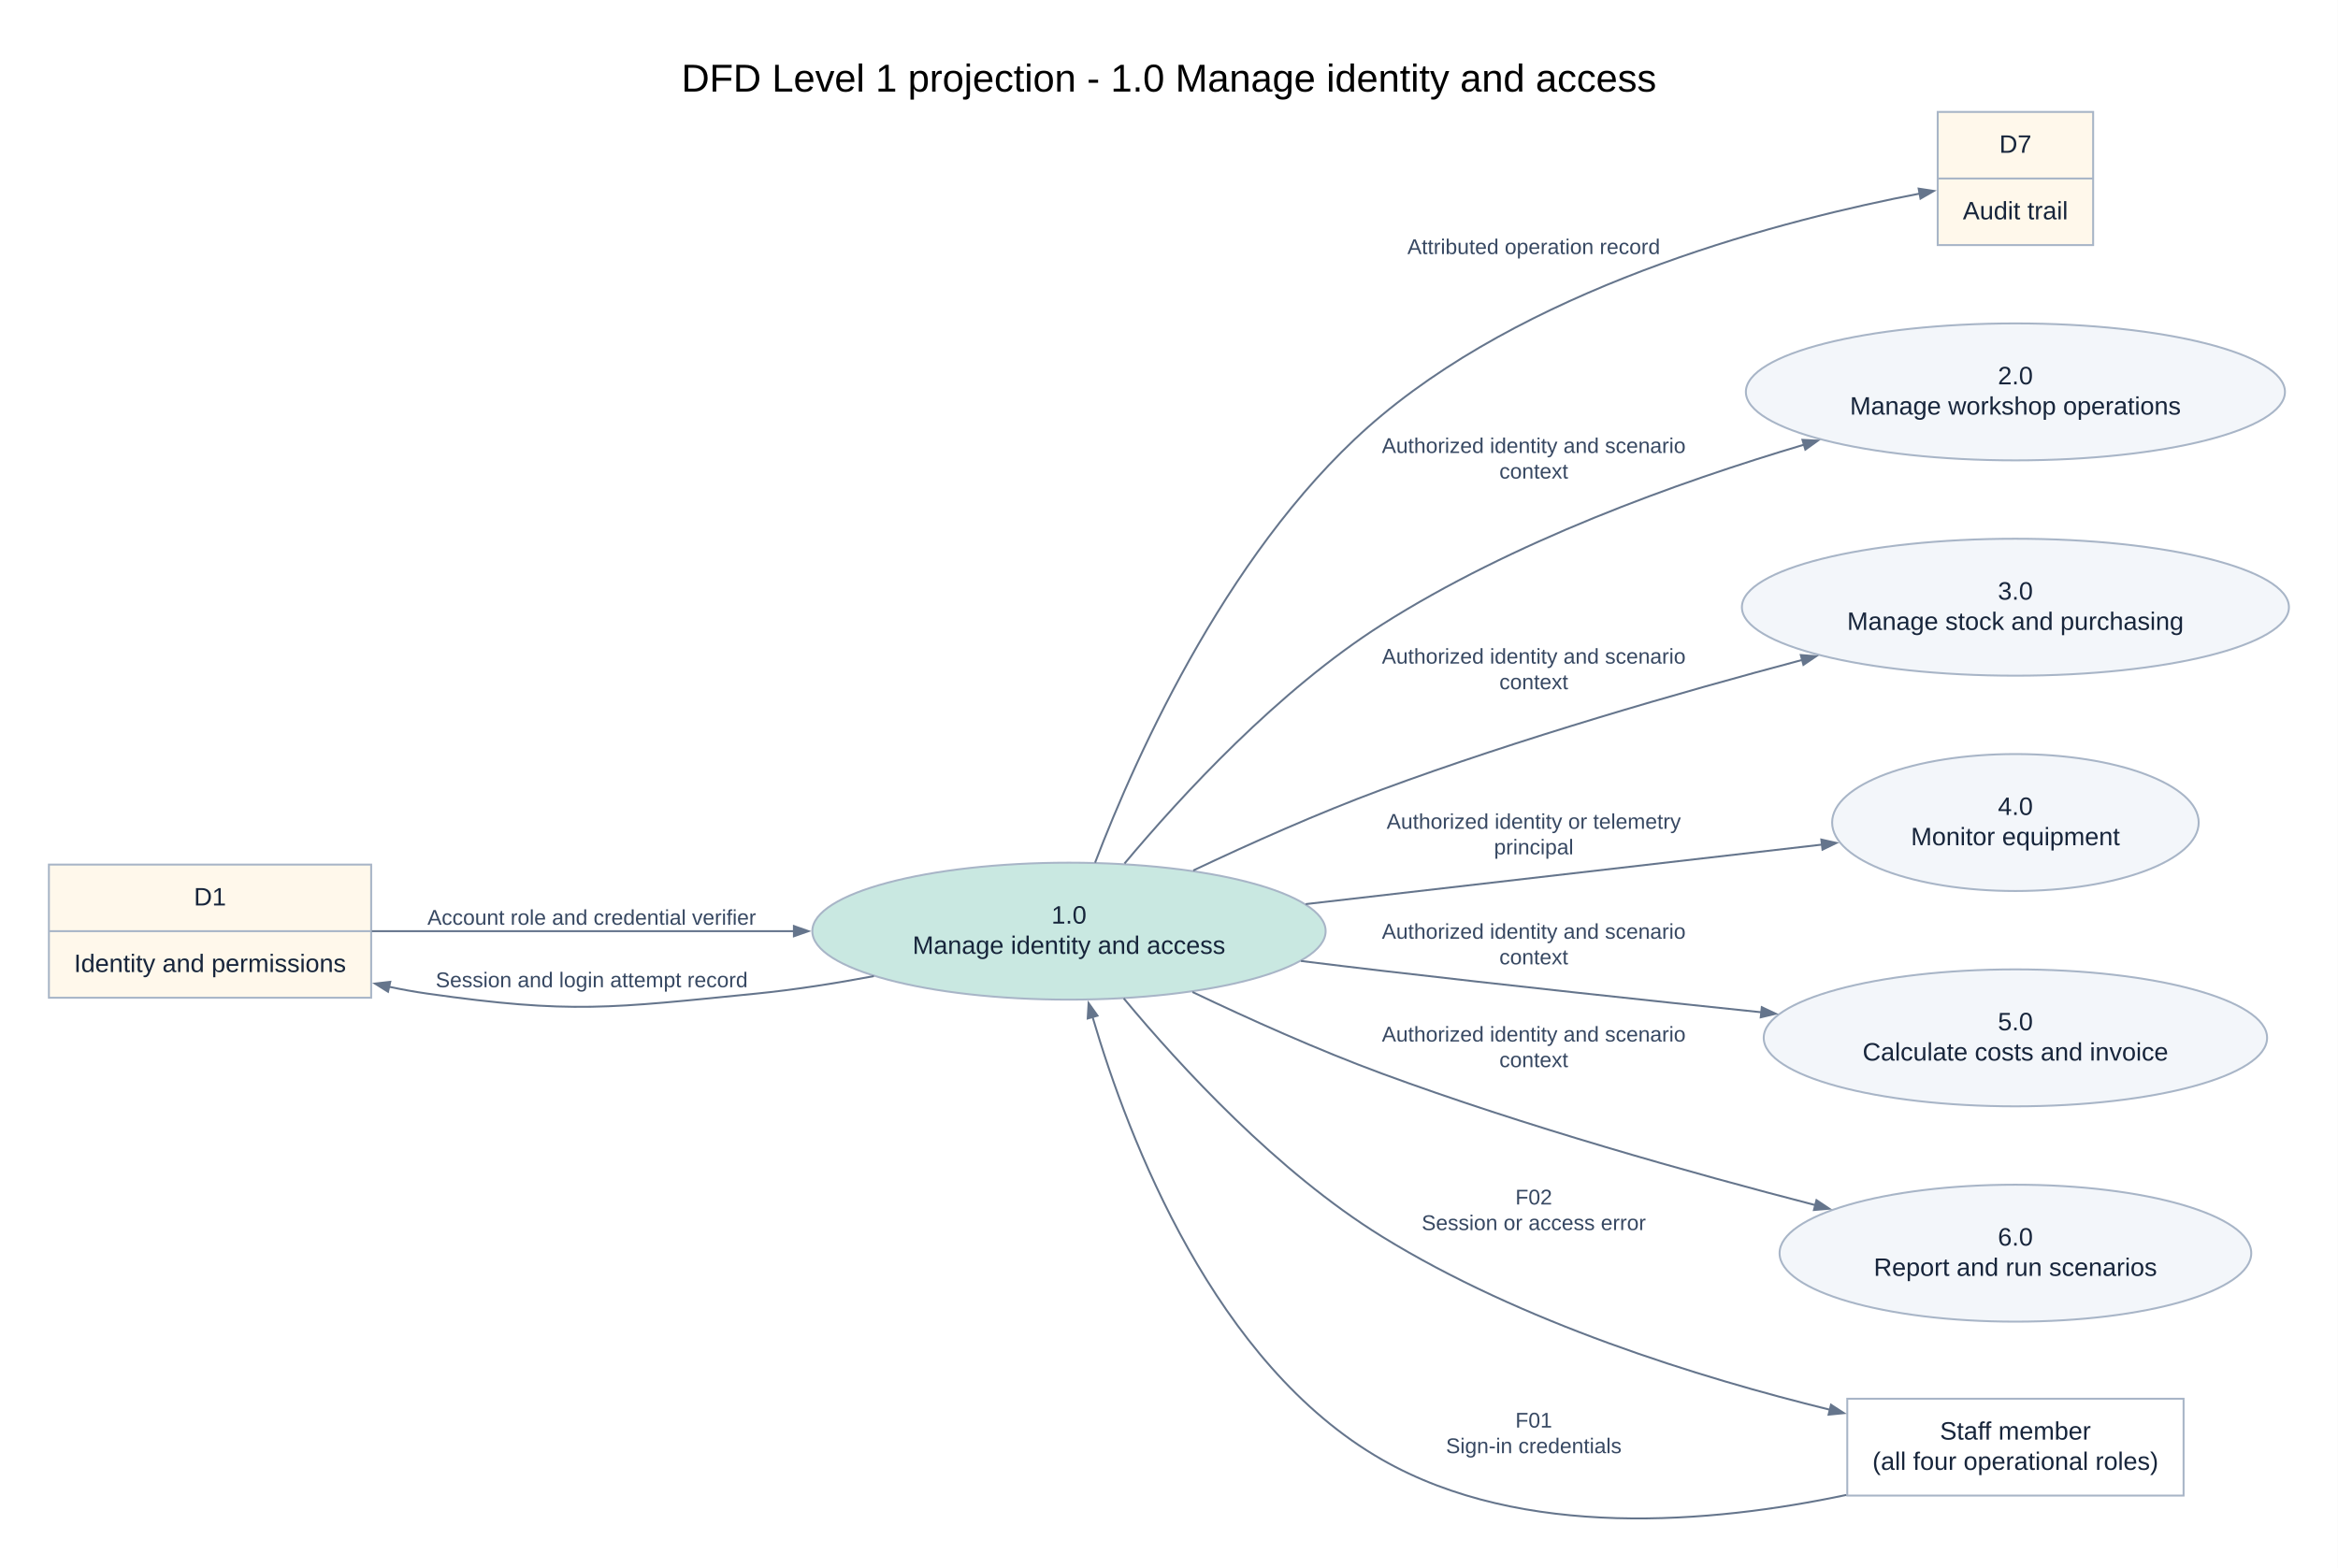
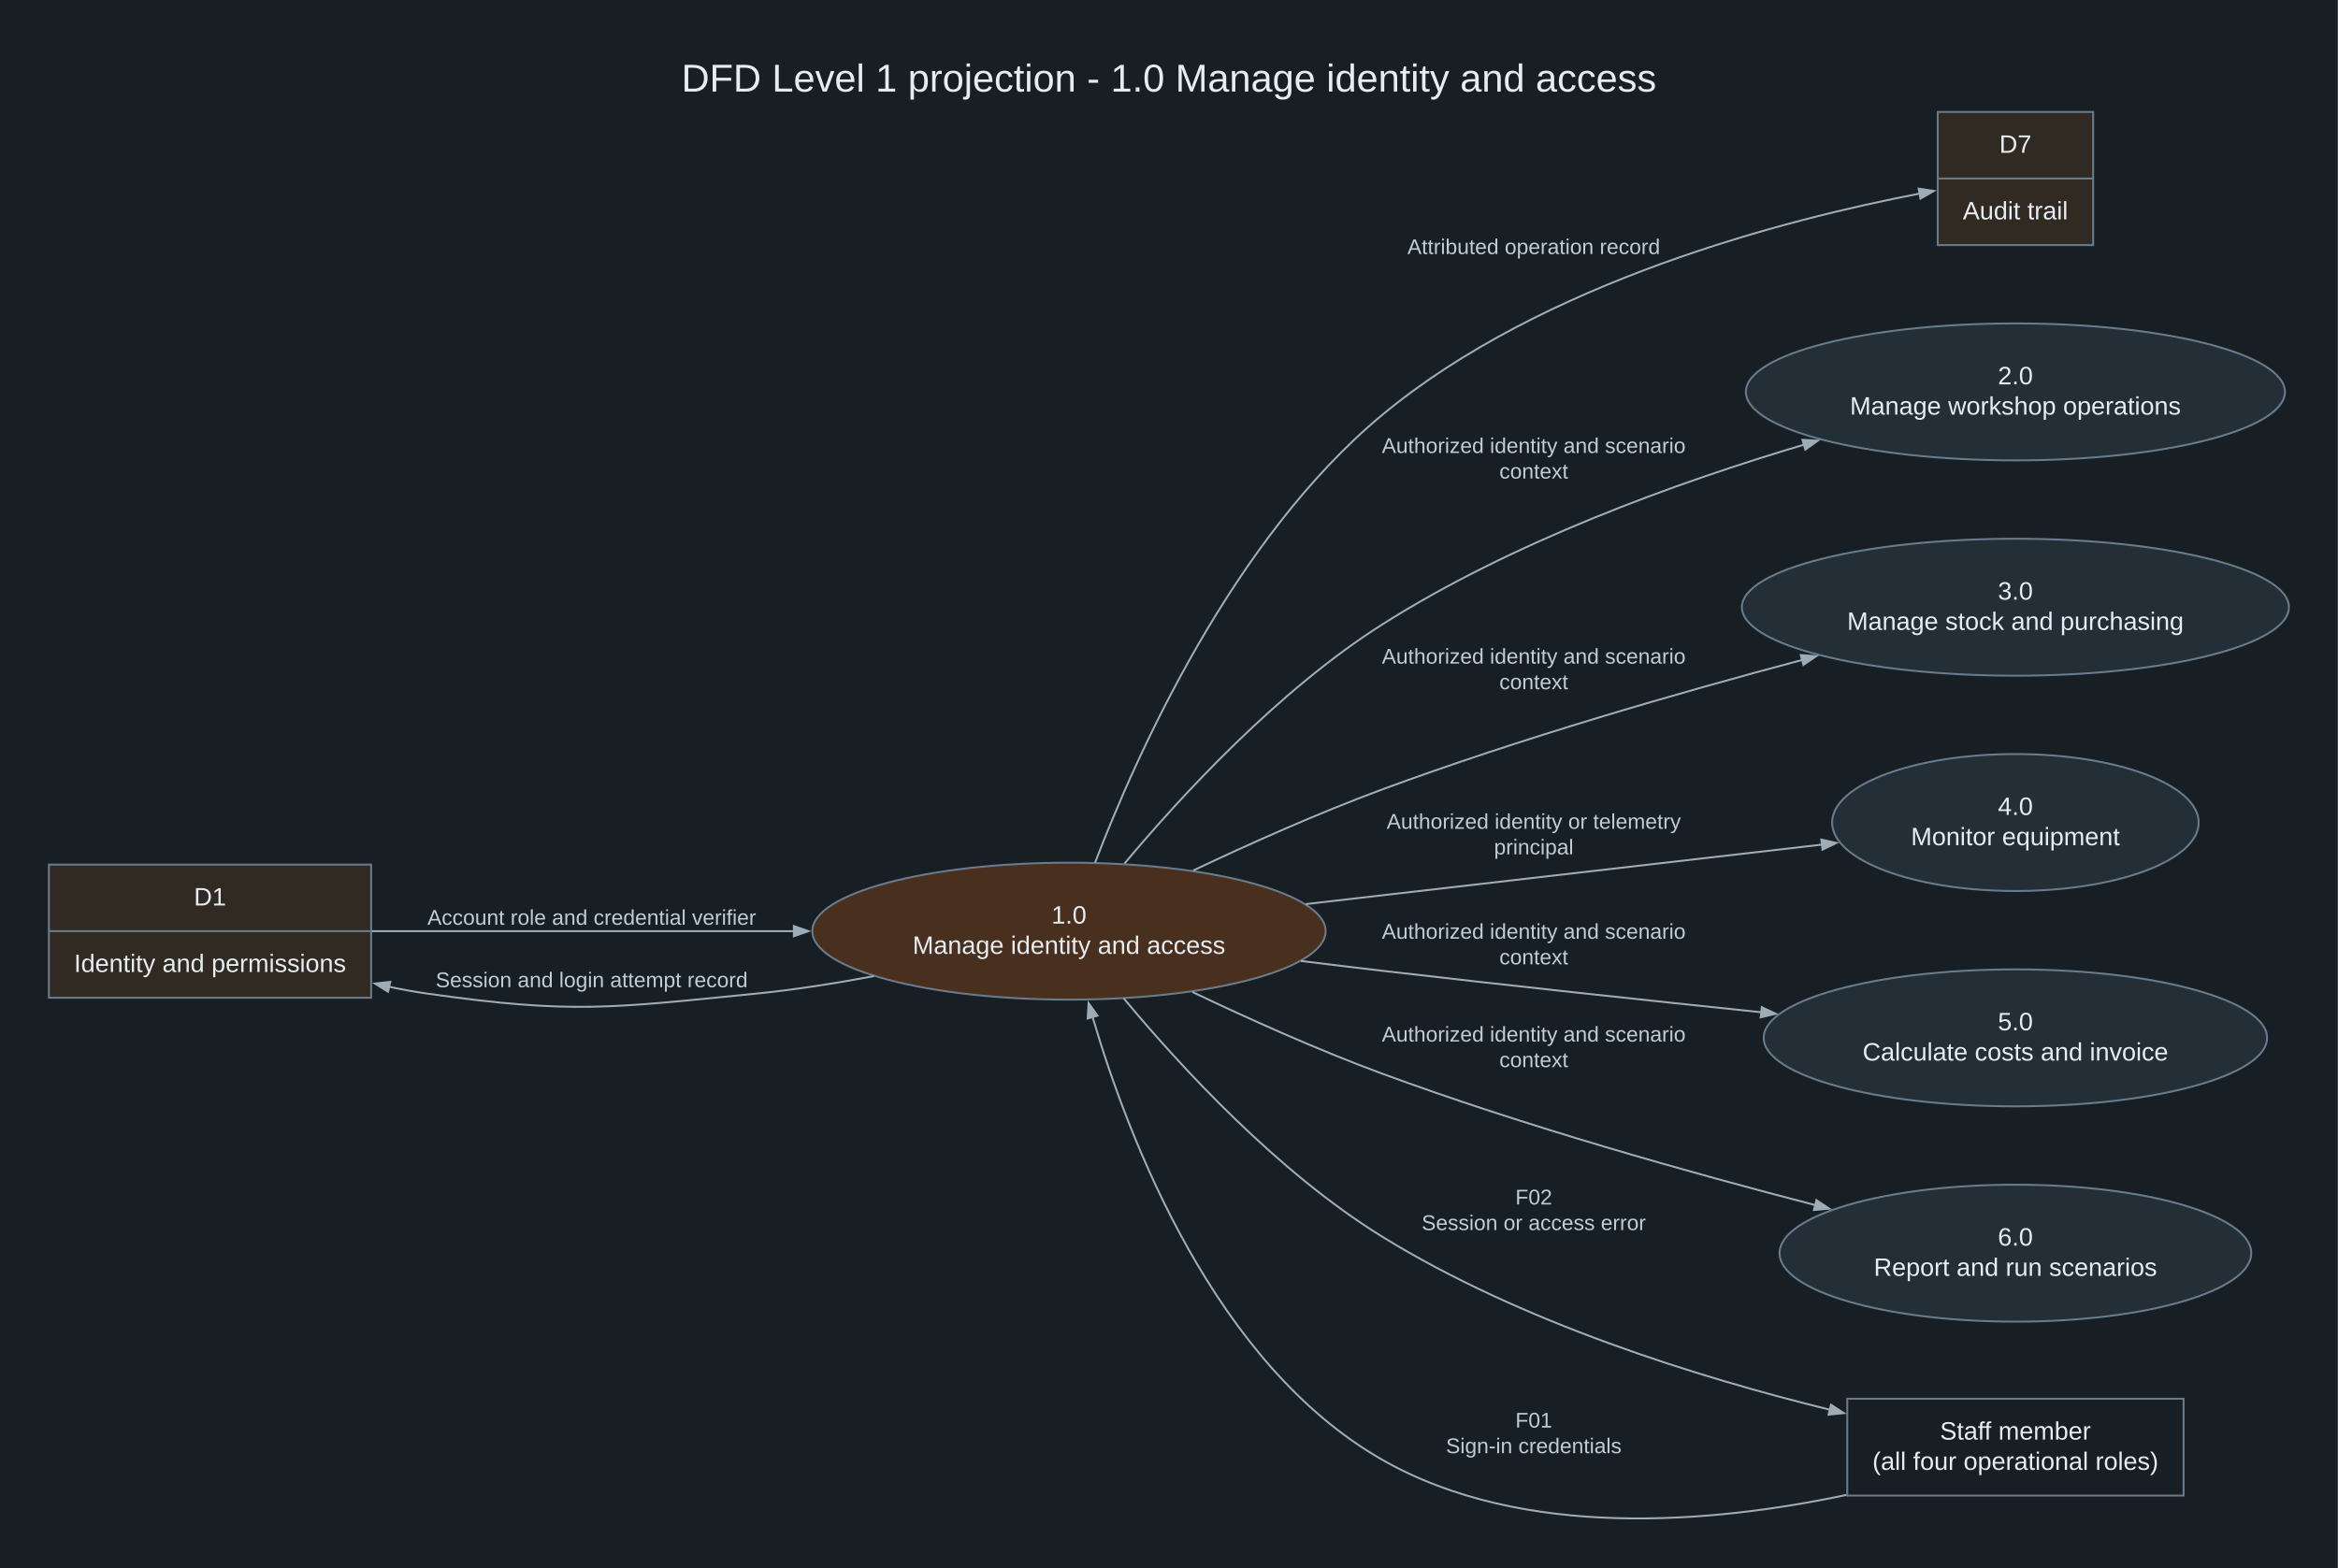
<svg xmlns="http://www.w3.org/2000/svg" width="1205pt" height="808pt" viewBox="0.00 0.00 1205.00 808.00">
  <g id="graph0" class="graph" transform="scale(1 1) rotate(0) translate(25.2 783.21)">
-     <polygon fill="#ffffff" stroke="none" points="-25.2,25.2 -25.2,-783.21 1179.71,-783.21 1179.71,25.2 -25.2,25.2" />
-     <text xml:space="preserve" text-anchor="middle" x="577.26" y="-736.01" font-family="Arial" font-size="20.00">DFD Level 1 projection - 1.0 Manage identity and access</text>
+     <polygon fill="#171e24" stroke="none" points="-25.2,25.2 -25.2,-783.21 1179.71,-783.21 1179.71,25.2 -25.2,25.2" />
+     <text xml:space="preserve" text-anchor="middle" x="577.26" y="-736.01" font-family="Arial" font-size="20.00" fill="#e5edf3">DFD Level 1 projection - 1.0 Manage identity and access</text>
    <g id="node1" class="node">
-       <polygon fill="#fff8eb" stroke="#a8b5c7" points="0,-268.87 0,-337.51 166.1,-337.51 166.1,-268.87 0,-268.87" />
-       <text xml:space="preserve" text-anchor="middle" x="83.05" y="-316.45" font-family="Arial" font-size="13.00" fill="#17253b">D1</text>
-       <polyline fill="none" stroke="#a8b5c7" points="0,-303.19 166.1,-303.19" />
-       <text xml:space="preserve" text-anchor="middle" x="83.05" y="-282.13" font-family="Arial" font-size="13.00" fill="#17253b">Identity and permissions</text>
+       <polygon fill="#302a22" stroke="#697b8b" points="0,-268.87 0,-337.51 166.1,-337.51 166.1,-268.87 0,-268.87" />
+       <text xml:space="preserve" text-anchor="middle" x="83.05" y="-316.45" font-family="Arial" font-size="13.00" fill="#e5edf3">D1</text>
+       <polyline fill="none" stroke="#697b8b" points="0,-303.19 166.1,-303.19" />
+       <text xml:space="preserve" text-anchor="middle" x="83.05" y="-282.13" font-family="Arial" font-size="13.00" fill="#e5edf3">Identity and permissions</text>
    </g>
    <g id="node3" class="node">
-       <ellipse fill="#c9e8e1" stroke="#a8b5c7" cx="525.75" cy="-303.19" rx="132.28" ry="35.3" />
-       <text xml:space="preserve" text-anchor="middle" x="525.75" y="-307.09" font-family="Arial" font-size="13.00" fill="#17253b">1.0</text>
-       <text xml:space="preserve" text-anchor="middle" x="525.75" y="-291.49" font-family="Arial" font-size="13.00" fill="#17253b">Manage identity and access</text>
+       <ellipse fill="#49301e" stroke="#697b8b" cx="525.75" cy="-303.19" rx="132.28" ry="35.3" />
+       <text xml:space="preserve" text-anchor="middle" x="525.75" y="-307.09" font-family="Arial" font-size="13.00" fill="#e5edf3">1.0</text>
+       <text xml:space="preserve" text-anchor="middle" x="525.75" y="-291.49" font-family="Arial" font-size="13.00" fill="#e5edf3">Manage identity and access</text>
    </g>
    <g id="edge4" class="edge">
-       <path fill="none" stroke="#65758c" d="M166.43,-303.19C227.59,-303.19 312.49,-303.19 384.3,-303.19" />
-       <polygon fill="#65758c" stroke="#65758c" points="383.98,-305.81 391.48,-303.19 383.98,-300.56 383.98,-305.81" />
-       <text xml:space="preserve" text-anchor="middle" x="279.78" y="-306.49" font-family="Arial" font-size="11.00" fill="#374862">Account role and credential verifier</text>
+       <path fill="none" stroke="#9eacb7" d="M166.43,-303.19C227.59,-303.19 312.49,-303.19 384.3,-303.19" />
+       <polygon fill="#9eacb7" stroke="#9eacb7" points="383.98,-305.81 391.48,-303.19 383.98,-300.56 383.98,-305.81" />
+       <text xml:space="preserve" text-anchor="middle" x="279.78" y="-306.49" font-family="Arial" font-size="11.00" fill="#c0ccd6">Account role and credential verifier</text>
    </g>
    <g id="node2" class="node">
-       <polygon fill="#fff8eb" stroke="#a8b5c7" points="973.49,-656.87 973.49,-725.51 1053.6,-725.51 1053.6,-656.87 973.49,-656.87" />
-       <text xml:space="preserve" text-anchor="middle" x="1013.54" y="-704.45" font-family="Arial" font-size="13.00" fill="#17253b">D7</text>
-       <polyline fill="none" stroke="#a8b5c7" points="973.49,-691.19 1053.6,-691.19" />
-       <text xml:space="preserve" text-anchor="middle" x="1013.54" y="-670.13" font-family="Arial" font-size="13.00" fill="#17253b">Audit trail</text>
+       <polygon fill="#302a22" stroke="#697b8b" points="973.49,-656.87 973.49,-725.51 1053.6,-725.51 1053.6,-656.87 973.49,-656.87" />
+       <text xml:space="preserve" text-anchor="middle" x="1013.54" y="-704.45" font-family="Arial" font-size="13.00" fill="#e5edf3">D7</text>
+       <polyline fill="none" stroke="#697b8b" points="973.49,-691.19 1053.6,-691.19" />
+       <text xml:space="preserve" text-anchor="middle" x="1013.54" y="-670.13" font-family="Arial" font-size="13.00" fill="#e5edf3">Audit trail</text>
    </g>
    <g id="edge3" class="edge">
-       <path fill="none" stroke="#65758c" d="M425.18,-280.01C405.18,-276.25 384.24,-272.96 364.47,-270.99 289.56,-263.54 269.63,-260.4 195.1,-270.99 188.53,-271.92 181.81,-273.15 175.08,-274.58" />
-       <polygon fill="#65758c" stroke="#65758c" points="174.79,-271.96 168.05,-276.17 175.94,-277.08 174.79,-271.96" />
-       <text xml:space="preserve" text-anchor="middle" x="279.78" y="-274.29" font-family="Arial" font-size="11.00" fill="#374862">Session and login attempt record</text>
+       <path fill="none" stroke="#9eacb7" d="M425.18,-280.01C405.18,-276.25 384.24,-272.96 364.47,-270.99 289.56,-263.54 269.63,-260.4 195.1,-270.99 188.53,-271.92 181.81,-273.15 175.08,-274.58" />
+       <polygon fill="#9eacb7" stroke="#9eacb7" points="174.79,-271.96 168.05,-276.17 175.94,-277.08 174.79,-271.96" />
+       <text xml:space="preserve" text-anchor="middle" x="279.78" y="-274.29" font-family="Arial" font-size="11.00" fill="#c0ccd6">Session and login attempt record</text>
    </g>
    <g id="edge10" class="edge">
-       <path fill="none" stroke="#65758c" d="M539.2,-338.51C560.78,-394.91 610.33,-505.43 687.03,-569.19 769.98,-638.14 895.76,-670.28 964.14,-683.4" />
-       <polygon fill="#65758c" stroke="#65758c" points="963.66,-685.98 971.51,-684.78 964.62,-680.82 963.66,-685.98" />
-       <text xml:space="preserve" text-anchor="middle" x="765.3" y="-652.23" font-family="Arial" font-size="11.00" fill="#374862">Attributed operation record</text>
+       <path fill="none" stroke="#9eacb7" d="M539.2,-338.51C560.78,-394.91 610.33,-505.43 687.03,-569.19 769.98,-638.14 895.76,-670.28 964.14,-683.4" />
+       <polygon fill="#9eacb7" stroke="#9eacb7" points="963.66,-685.98 971.51,-684.78 964.62,-680.82 963.66,-685.98" />
+       <text xml:space="preserve" text-anchor="middle" x="765.3" y="-652.23" font-family="Arial" font-size="11.00" fill="#c0ccd6">Attributed operation record</text>
    </g>
    <g id="node4" class="node">
-       <ellipse fill="#f3f6fa" stroke="#a8b5c7" cx="1013.54" cy="-581.19" rx="138.92" ry="35.3" />
-       <text xml:space="preserve" text-anchor="middle" x="1013.54" y="-585.09" font-family="Arial" font-size="13.00" fill="#17253b">2.0</text>
-       <text xml:space="preserve" text-anchor="middle" x="1013.54" y="-569.49" font-family="Arial" font-size="13.00" fill="#17253b">Manage workshop operations</text>
+       <ellipse fill="#232e37" stroke="#697b8b" cx="1013.54" cy="-581.19" rx="138.92" ry="35.3" />
+       <text xml:space="preserve" text-anchor="middle" x="1013.54" y="-585.09" font-family="Arial" font-size="13.00" fill="#e5edf3">2.0</text>
+       <text xml:space="preserve" text-anchor="middle" x="1013.54" y="-569.49" font-family="Arial" font-size="13.00" fill="#e5edf3">Manage workshop operations</text>
    </g>
    <g id="edge5" class="edge">
-       <path fill="none" stroke="#65758c" d="M554.37,-338.06C583.91,-373.34 633.76,-427.36 687.03,-461.19 754.2,-503.84 838.72,-534.42 904.81,-554.04" />
-       <polygon fill="#65758c" stroke="#65758c" points="903.79,-556.48 911.73,-556.07 905.27,-551.44 903.79,-556.48" />
-       <text xml:space="preserve" text-anchor="middle" x="765.3" y="-549.71" font-family="Arial" font-size="11.00" fill="#374862">Authorized identity and scenario</text>
-       <text xml:space="preserve" text-anchor="middle" x="765.3" y="-536.51" font-family="Arial" font-size="11.00" fill="#374862">context</text>
+       <path fill="none" stroke="#9eacb7" d="M554.37,-338.06C583.91,-373.34 633.76,-427.36 687.03,-461.19 754.2,-503.84 838.72,-534.42 904.81,-554.04" />
+       <polygon fill="#9eacb7" stroke="#9eacb7" points="903.79,-556.48 911.73,-556.07 905.27,-551.44 903.79,-556.48" />
+       <text xml:space="preserve" text-anchor="middle" x="765.3" y="-549.71" font-family="Arial" font-size="11.00" fill="#c0ccd6">Authorized identity and scenario</text>
+       <text xml:space="preserve" text-anchor="middle" x="765.3" y="-536.51" font-family="Arial" font-size="11.00" fill="#c0ccd6">context</text>
    </g>
    <g id="node5" class="node">
-       <ellipse fill="#f3f6fa" stroke="#a8b5c7" cx="1013.54" cy="-470.19" rx="140.97" ry="35.3" />
-       <text xml:space="preserve" text-anchor="middle" x="1013.54" y="-474.09" font-family="Arial" font-size="13.00" fill="#17253b">3.0</text>
-       <text xml:space="preserve" text-anchor="middle" x="1013.54" y="-458.49" font-family="Arial" font-size="13.00" fill="#17253b">Manage stock and purchasing</text>
+       <ellipse fill="#232e37" stroke="#697b8b" cx="1013.54" cy="-470.19" rx="140.97" ry="35.3" />
+       <text xml:space="preserve" text-anchor="middle" x="1013.54" y="-474.09" font-family="Arial" font-size="13.00" fill="#e5edf3">3.0</text>
+       <text xml:space="preserve" text-anchor="middle" x="1013.54" y="-458.49" font-family="Arial" font-size="13.00" fill="#e5edf3">Manage stock and purchasing</text>
    </g>
    <g id="edge6" class="edge">
-       <path fill="none" stroke="#65758c" d="M589.81,-334.49C618.98,-348.3 654.34,-364.1 687.03,-376.19 758.05,-402.45 839.94,-426.07 903.82,-443.06" />
-       <polygon fill="#65758c" stroke="#65758c" points="902.93,-445.54 910.85,-444.92 904.28,-440.47 902.93,-445.54" />
-       <text xml:space="preserve" text-anchor="middle" x="765.3" y="-441.11" font-family="Arial" font-size="11.00" fill="#374862">Authorized identity and scenario</text>
-       <text xml:space="preserve" text-anchor="middle" x="765.3" y="-427.91" font-family="Arial" font-size="11.00" fill="#374862">context</text>
+       <path fill="none" stroke="#9eacb7" d="M589.81,-334.49C618.98,-348.3 654.34,-364.1 687.03,-376.19 758.05,-402.45 839.94,-426.07 903.82,-443.06" />
+       <polygon fill="#9eacb7" stroke="#9eacb7" points="902.93,-445.54 910.85,-444.92 904.28,-440.47 902.93,-445.54" />
+       <text xml:space="preserve" text-anchor="middle" x="765.3" y="-441.11" font-family="Arial" font-size="11.00" fill="#c0ccd6">Authorized identity and scenario</text>
+       <text xml:space="preserve" text-anchor="middle" x="765.3" y="-427.91" font-family="Arial" font-size="11.00" fill="#c0ccd6">context</text>
    </g>
    <g id="node6" class="node">
-       <ellipse fill="#f3f6fa" stroke="#a8b5c7" cx="1013.54" cy="-359.19" rx="94.46" ry="35.3" />
-       <text xml:space="preserve" text-anchor="middle" x="1013.54" y="-363.09" font-family="Arial" font-size="13.00" fill="#17253b">4.0</text>
-       <text xml:space="preserve" text-anchor="middle" x="1013.54" y="-347.49" font-family="Arial" font-size="13.00" fill="#17253b">Monitor equipment</text>
+       <ellipse fill="#232e37" stroke="#697b8b" cx="1013.54" cy="-359.19" rx="94.46" ry="35.3" />
+       <text xml:space="preserve" text-anchor="middle" x="1013.54" y="-363.09" font-family="Arial" font-size="13.00" fill="#e5edf3">4.0</text>
+       <text xml:space="preserve" text-anchor="middle" x="1013.54" y="-347.49" font-family="Arial" font-size="13.00" fill="#e5edf3">Monitor equipment</text>
    </g>
    <g id="edge7" class="edge">
-       <path fill="none" stroke="#65758c" d="M647.77,-317.14C729.89,-326.61 837.11,-338.97 914.01,-347.83" />
-       <polygon fill="#65758c" stroke="#65758c" points="913.51,-350.42 921.26,-348.67 914.11,-345.2 913.51,-350.42" />
-       <text xml:space="preserve" text-anchor="middle" x="765.3" y="-355.98" font-family="Arial" font-size="11.00" fill="#374862">Authorized identity or telemetry</text>
-       <text xml:space="preserve" text-anchor="middle" x="765.3" y="-342.78" font-family="Arial" font-size="11.00" fill="#374862">principal</text>
+       <path fill="none" stroke="#9eacb7" d="M647.77,-317.14C729.89,-326.61 837.11,-338.97 914.01,-347.83" />
+       <polygon fill="#9eacb7" stroke="#9eacb7" points="913.51,-350.42 921.26,-348.67 914.11,-345.2 913.51,-350.42" />
+       <text xml:space="preserve" text-anchor="middle" x="765.3" y="-355.98" font-family="Arial" font-size="11.00" fill="#c0ccd6">Authorized identity or telemetry</text>
+       <text xml:space="preserve" text-anchor="middle" x="765.3" y="-342.78" font-family="Arial" font-size="11.00" fill="#c0ccd6">principal</text>
    </g>
    <g id="node7" class="node">
-       <ellipse fill="#f3f6fa" stroke="#a8b5c7" cx="1013.54" cy="-248.19" rx="129.72" ry="35.3" />
-       <text xml:space="preserve" text-anchor="middle" x="1013.54" y="-252.09" font-family="Arial" font-size="13.00" fill="#17253b">5.0</text>
-       <text xml:space="preserve" text-anchor="middle" x="1013.54" y="-236.49" font-family="Arial" font-size="13.00" fill="#17253b">Calculate costs and invoice</text>
+       <ellipse fill="#232e37" stroke="#697b8b" cx="1013.54" cy="-248.19" rx="129.72" ry="35.3" />
+       <text xml:space="preserve" text-anchor="middle" x="1013.54" y="-252.09" font-family="Arial" font-size="13.00" fill="#e5edf3">5.0</text>
+       <text xml:space="preserve" text-anchor="middle" x="1013.54" y="-236.49" font-family="Arial" font-size="13.00" fill="#e5edf3">Calculate costs and invoice</text>
    </g>
    <g id="edge8" class="edge">
-       <path fill="none" stroke="#65758c" d="M645.32,-287.82C659.37,-286.08 673.52,-284.37 687.03,-282.79 751.46,-275.27 823.14,-267.57 882.8,-261.36" />
-       <polygon fill="#65758c" stroke="#65758c" points="882.82,-264 890.01,-260.61 882.28,-258.77 882.82,-264" />
-       <text xml:space="preserve" text-anchor="middle" x="765.3" y="-299.29" font-family="Arial" font-size="11.00" fill="#374862">Authorized identity and scenario</text>
-       <text xml:space="preserve" text-anchor="middle" x="765.3" y="-286.09" font-family="Arial" font-size="11.00" fill="#374862">context</text>
+       <path fill="none" stroke="#9eacb7" d="M645.32,-287.82C659.37,-286.08 673.52,-284.37 687.03,-282.79 751.46,-275.27 823.14,-267.57 882.8,-261.36" />
+       <polygon fill="#9eacb7" stroke="#9eacb7" points="882.82,-264 890.01,-260.61 882.28,-258.77 882.82,-264" />
+       <text xml:space="preserve" text-anchor="middle" x="765.3" y="-299.29" font-family="Arial" font-size="11.00" fill="#c0ccd6">Authorized identity and scenario</text>
+       <text xml:space="preserve" text-anchor="middle" x="765.3" y="-286.09" font-family="Arial" font-size="11.00" fill="#c0ccd6">context</text>
    </g>
    <g id="node8" class="node">
-       <ellipse fill="#f3f6fa" stroke="#a8b5c7" cx="1013.54" cy="-137.19" rx="121.55" ry="35.3" />
-       <text xml:space="preserve" text-anchor="middle" x="1013.54" y="-141.09" font-family="Arial" font-size="13.00" fill="#17253b">6.0</text>
-       <text xml:space="preserve" text-anchor="middle" x="1013.54" y="-125.49" font-family="Arial" font-size="13.00" fill="#17253b">Report and run scenarios</text>
+       <ellipse fill="#232e37" stroke="#697b8b" cx="1013.54" cy="-137.19" rx="121.55" ry="35.3" />
+       <text xml:space="preserve" text-anchor="middle" x="1013.54" y="-141.09" font-family="Arial" font-size="13.00" fill="#e5edf3">6.0</text>
+       <text xml:space="preserve" text-anchor="middle" x="1013.54" y="-125.49" font-family="Arial" font-size="13.00" fill="#e5edf3">Report and run scenarios</text>
    </g>
    <g id="edge9" class="edge">
-       <path fill="none" stroke="#65758c" d="M589.39,-271.82C618.62,-257.88 654.15,-241.91 687.03,-229.79 760.5,-202.7 845.69,-178.72 910.48,-161.95" />
-       <polygon fill="#65758c" stroke="#65758c" points="911.01,-164.53 917.62,-160.12 909.7,-159.44 911.01,-164.53" />
-       <text xml:space="preserve" text-anchor="middle" x="765.3" y="-246.29" font-family="Arial" font-size="11.00" fill="#374862">Authorized identity and scenario</text>
-       <text xml:space="preserve" text-anchor="middle" x="765.3" y="-233.09" font-family="Arial" font-size="11.00" fill="#374862">context</text>
+       <path fill="none" stroke="#9eacb7" d="M589.39,-271.82C618.62,-257.88 654.15,-241.91 687.03,-229.79 760.5,-202.7 845.69,-178.72 910.48,-161.95" />
+       <polygon fill="#9eacb7" stroke="#9eacb7" points="911.01,-164.53 917.62,-160.12 909.7,-159.44 911.01,-164.53" />
+       <text xml:space="preserve" text-anchor="middle" x="765.3" y="-246.29" font-family="Arial" font-size="11.00" fill="#c0ccd6">Authorized identity and scenario</text>
+       <text xml:space="preserve" text-anchor="middle" x="765.3" y="-233.09" font-family="Arial" font-size="11.00" fill="#c0ccd6">context</text>
    </g>
    <g id="node9" class="node">
-       <polygon fill="#ffffff" stroke="#a8b5c7" points="1100.21,-62.15 926.88,-62.15 926.88,-12.23 1100.21,-12.23 1100.21,-62.15" />
-       <text xml:space="preserve" text-anchor="middle" x="1013.54" y="-41.09" font-family="Arial" font-size="13.00" fill="#17253b">Staff member</text>
-       <text xml:space="preserve" text-anchor="middle" x="1013.54" y="-25.49" font-family="Arial" font-size="13.00" fill="#17253b">(all four operational roles)</text>
+       <polygon fill="#171e24" stroke="#697b8b" points="1100.21,-62.15 926.88,-62.15 926.88,-12.23 1100.21,-12.23 1100.21,-62.15" />
+       <text xml:space="preserve" text-anchor="middle" x="1013.54" y="-41.09" font-family="Arial" font-size="13.00" fill="#e5edf3">Staff member</text>
+       <text xml:space="preserve" text-anchor="middle" x="1013.54" y="-25.49" font-family="Arial" font-size="13.00" fill="#e5edf3">(all four operational roles)</text>
    </g>
    <g id="edge2" class="edge">
-       <path fill="none" stroke="#65758c" d="M553.97,-268.54C583.37,-233.2 633.28,-178.99 687.03,-145.79 758.61,-101.58 850.26,-73.1 918.07,-56.45" />
-       <polygon fill="#65758c" stroke="#65758c" points="918.49,-59.05 925.16,-54.73 917.25,-53.94 918.49,-59.05" />
-       <text xml:space="preserve" text-anchor="middle" x="765.3" y="-162.29" font-family="Arial" font-size="11.00" fill="#374862">F02</text>
-       <text xml:space="preserve" text-anchor="middle" x="765.3" y="-149.09" font-family="Arial" font-size="11.00" fill="#374862">Session or access error</text>
+       <path fill="none" stroke="#9eacb7" d="M553.97,-268.54C583.37,-233.2 633.28,-178.99 687.03,-145.79 758.61,-101.58 850.26,-73.1 918.07,-56.45" />
+       <polygon fill="#9eacb7" stroke="#9eacb7" points="918.49,-59.05 925.16,-54.73 917.25,-53.94 918.49,-59.05" />
+       <text xml:space="preserve" text-anchor="middle" x="765.3" y="-162.29" font-family="Arial" font-size="11.00" fill="#c0ccd6">F02</text>
+       <text xml:space="preserve" text-anchor="middle" x="765.3" y="-149.09" font-family="Arial" font-size="11.00" fill="#c0ccd6">Session or access error</text>
    </g>
    <g id="edge1" class="edge">
-       <path fill="none" stroke="#65758c" d="M926.4,-12.56C857.1,2.11 759.65,10.74 687.03,-30.79 601.05,-79.96 556.63,-195.22 537.91,-258.93" />
-       <polygon fill="#65758c" stroke="#65758c" points="535.4,-258.17 535.86,-266.1 540.45,-259.62 535.4,-258.17" />
-       <text xml:space="preserve" text-anchor="middle" x="765.3" y="-47.29" font-family="Arial" font-size="11.00" fill="#374862">F01</text>
-       <text xml:space="preserve" text-anchor="middle" x="765.3" y="-34.09" font-family="Arial" font-size="11.00" fill="#374862">Sign-in credentials</text>
+       <path fill="none" stroke="#9eacb7" d="M926.4,-12.56C857.1,2.11 759.65,10.74 687.03,-30.79 601.05,-79.96 556.63,-195.22 537.91,-258.93" />
+       <polygon fill="#9eacb7" stroke="#9eacb7" points="535.4,-258.17 535.86,-266.1 540.45,-259.62 535.4,-258.17" />
+       <text xml:space="preserve" text-anchor="middle" x="765.3" y="-47.29" font-family="Arial" font-size="11.00" fill="#c0ccd6">F01</text>
+       <text xml:space="preserve" text-anchor="middle" x="765.3" y="-34.09" font-family="Arial" font-size="11.00" fill="#c0ccd6">Sign-in credentials</text>
    </g>
  </g>
</svg>
